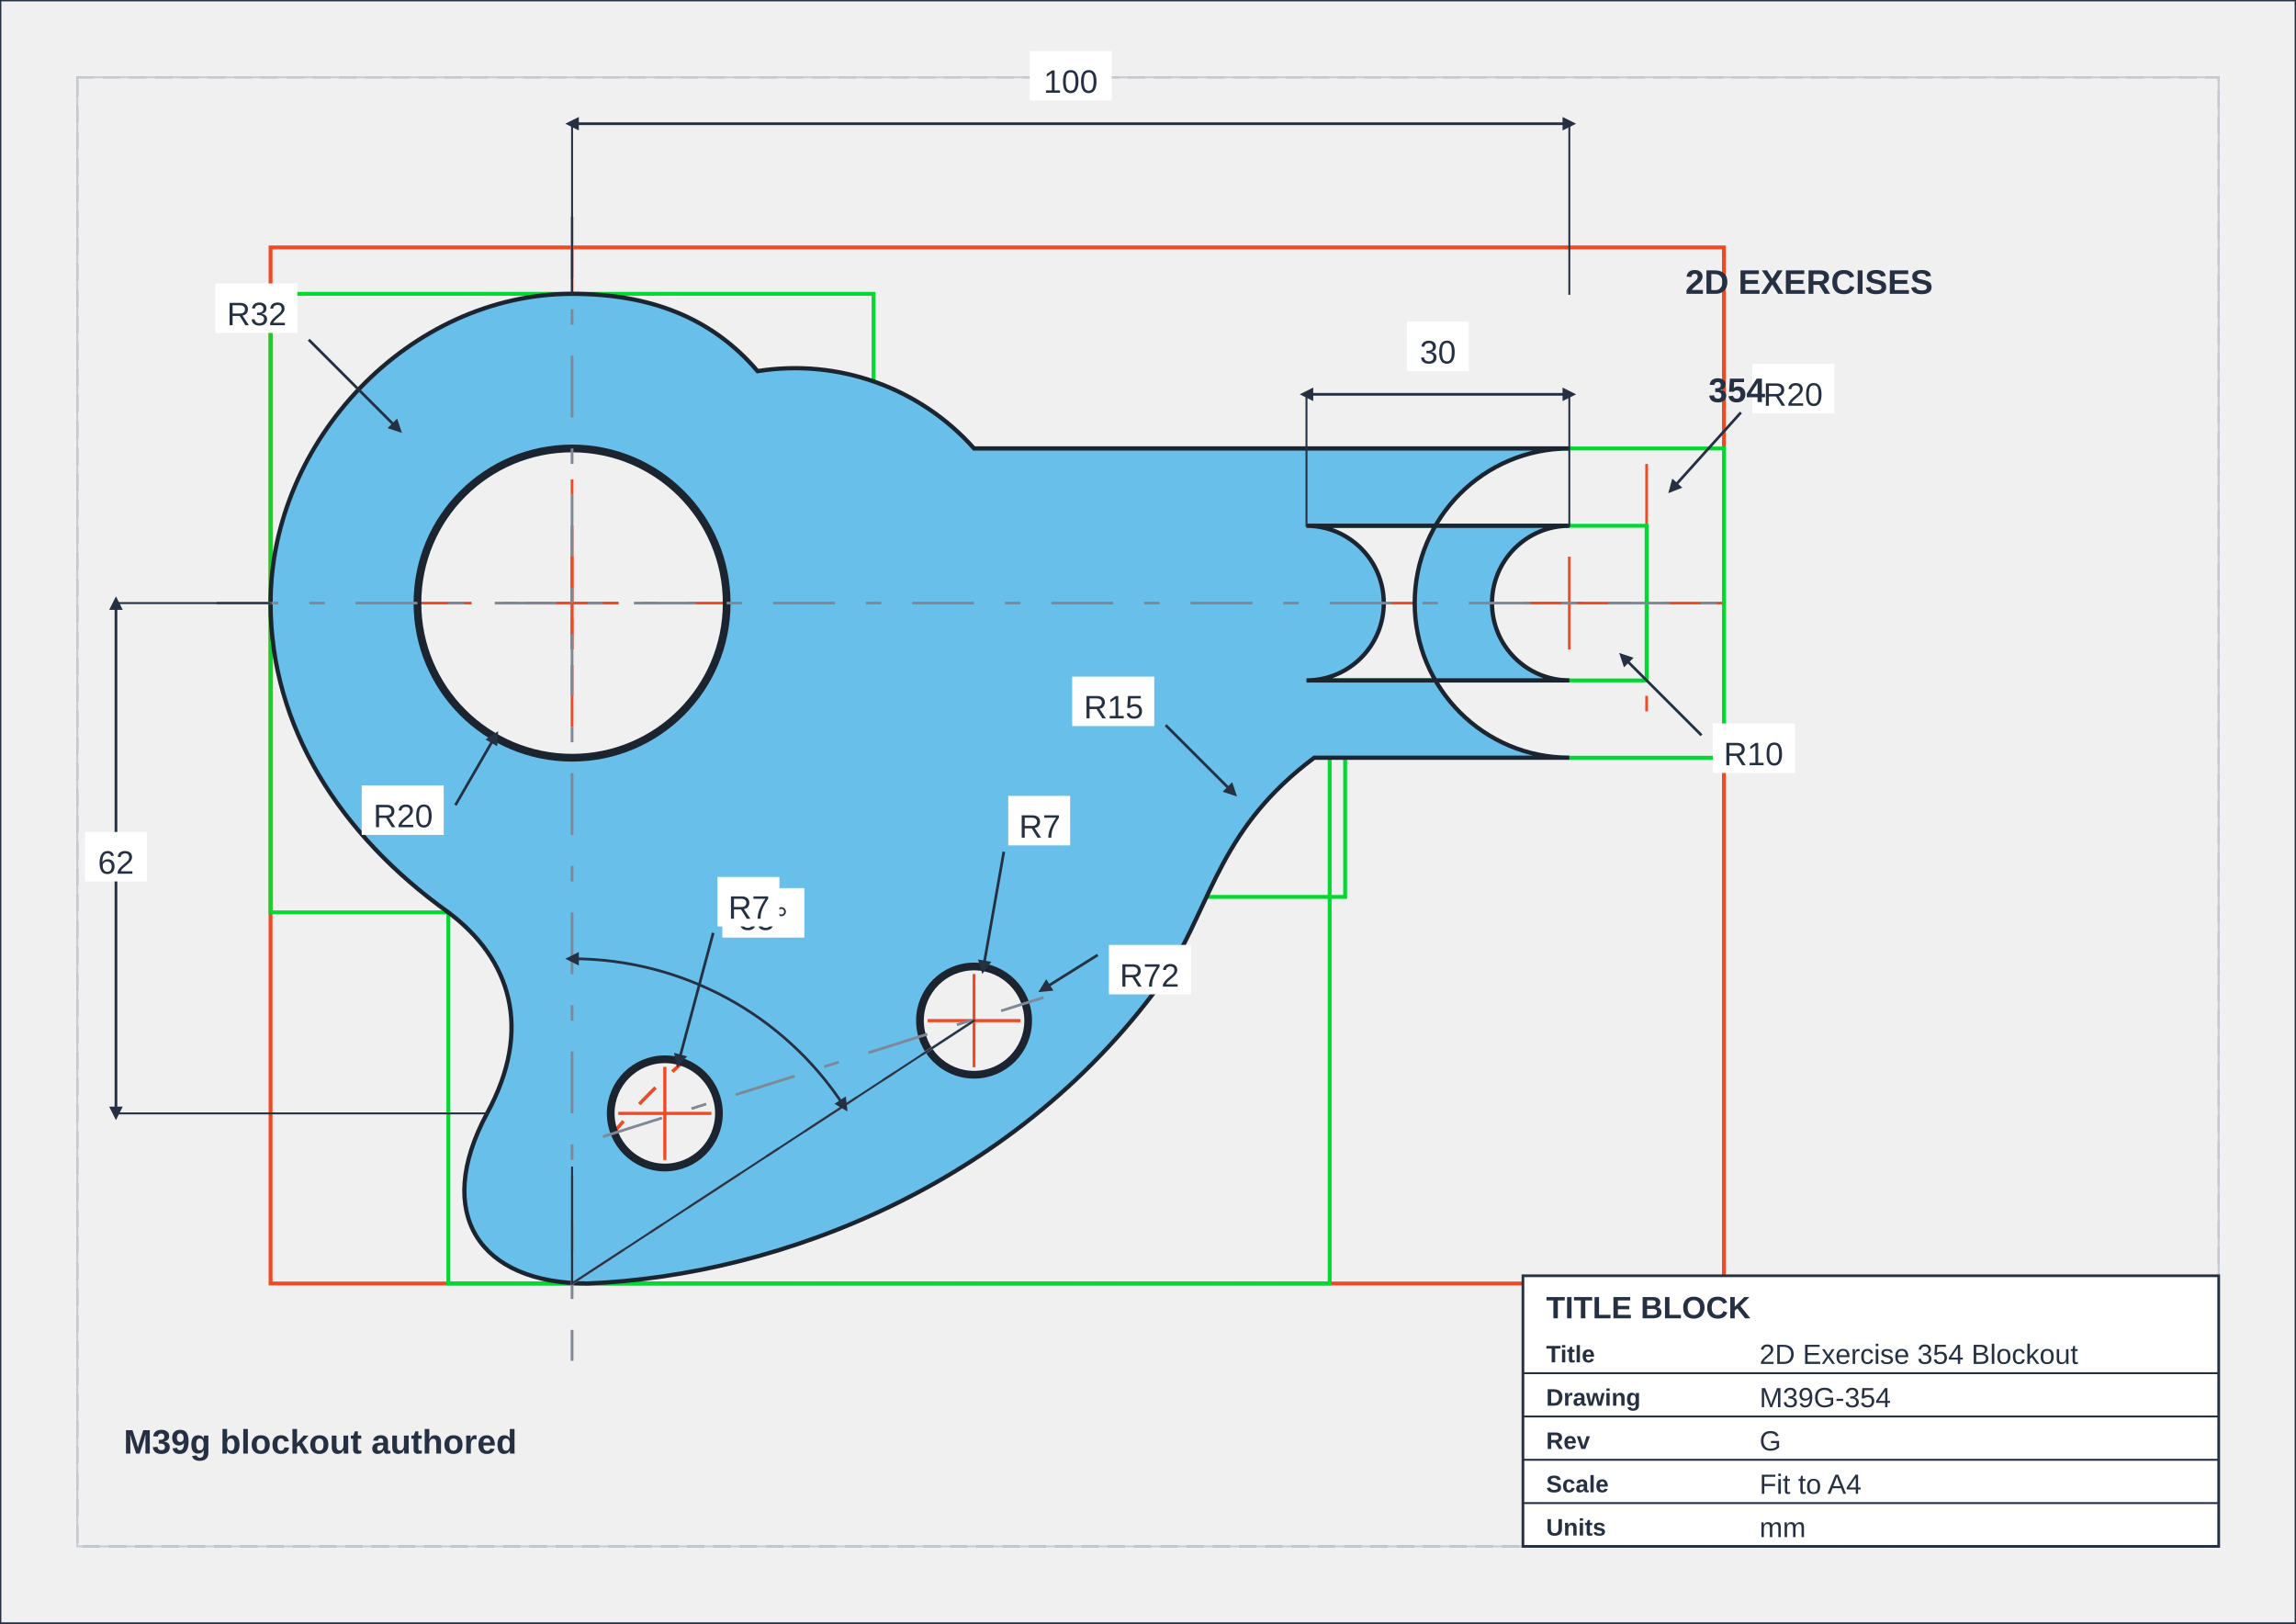
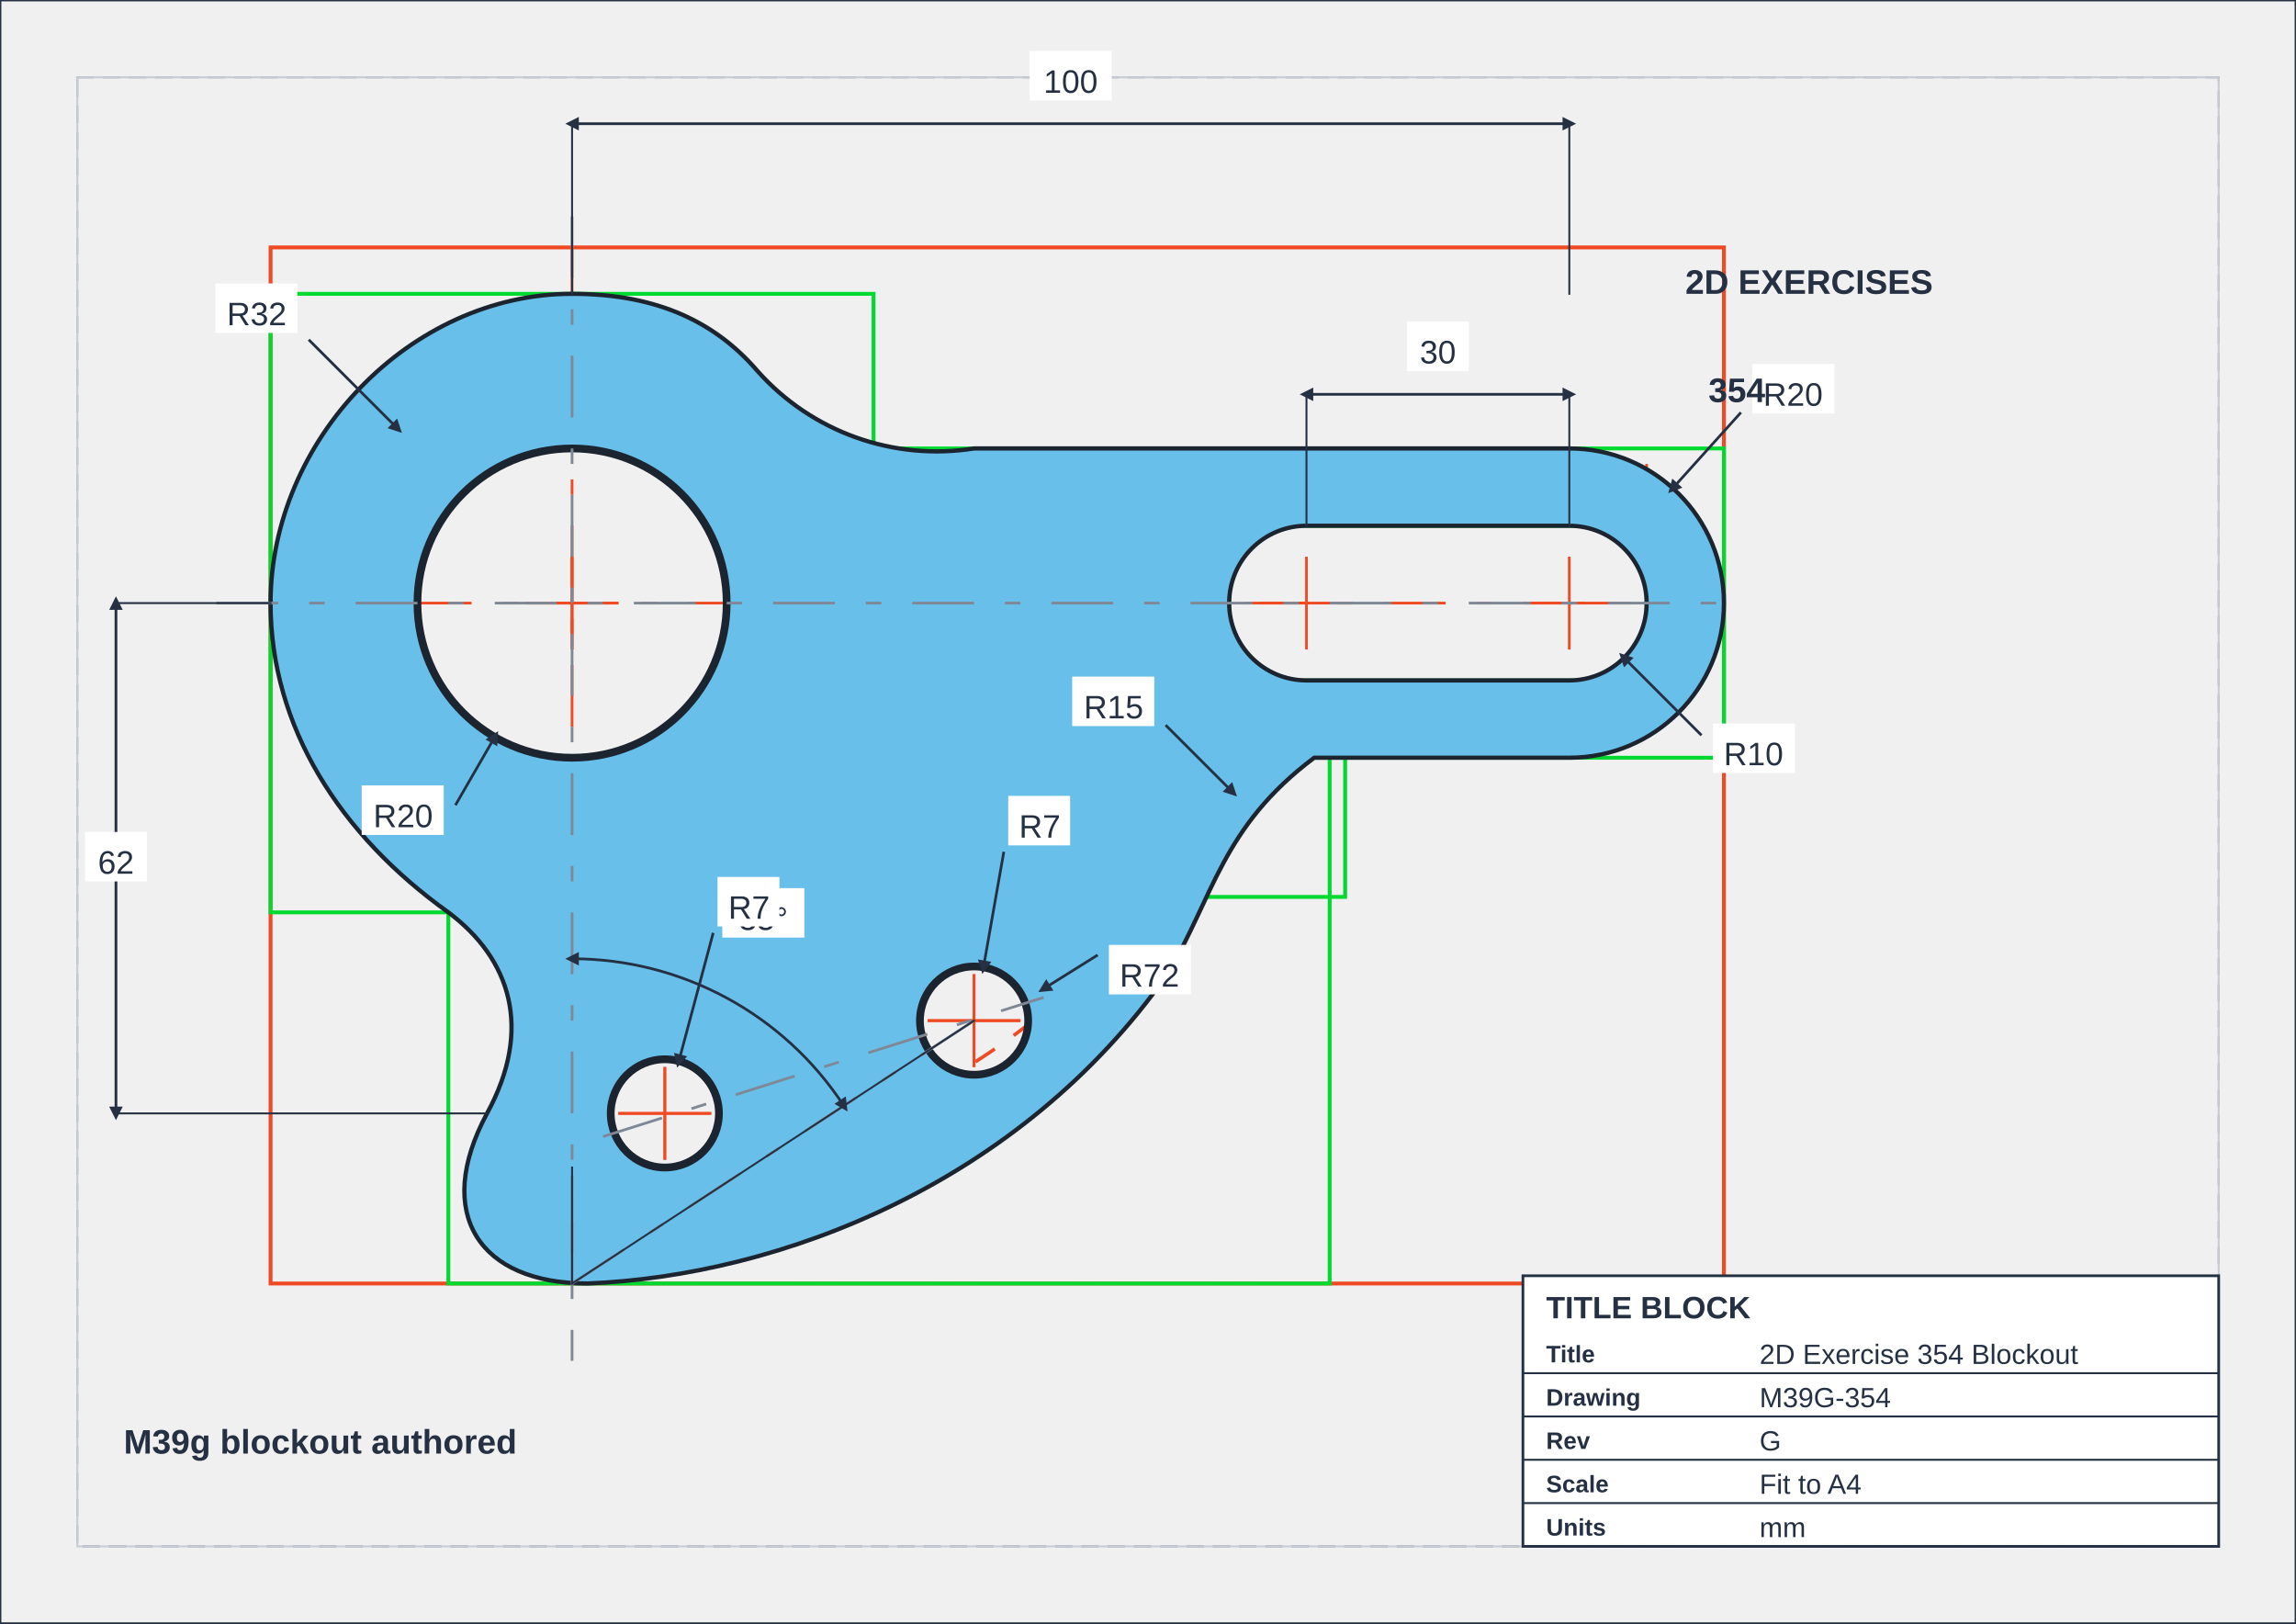
<svg xmlns="http://www.w3.org/2000/svg" width="297mm" height="210mm" viewBox="0 0 297 210">
  <path data-canvas-object-id="exercise-354-global-bounding-box" data-canvas-kind="path" data-canvas-name="global bounding" d="M 35 32 H 223 V 166 H 35 Z" fill="none" stroke="#f04a24" stroke-width="0.5" />
  <path data-canvas-object-id="exercise-354-global-datum-horizontal" data-canvas-kind="path" data-canvas-name="Main horizontal datum through bore and slot" d="M 35 78 L 223 78" fill="none" stroke="#f04a24" stroke-width="0.35" stroke-dasharray="8 4 2 4" />
  <path data-canvas-object-id="exercise-354-global-datum-bore-vertical" data-canvas-kind="path" data-canvas-name="Main vertical datum through large bore" d="M 74 32 L 74 166" fill="none" stroke="#f04a24" stroke-width="0.35" stroke-dasharray="8 4 2 4" />
  <path data-canvas-object-id="exercise-354-global-datum-slot-left" data-canvas-kind="path" data-canvas-name="Slot left extent datum" d="M 159 60 L 159 96" fill="none" stroke="#f04a24" stroke-width="0.35" stroke-dasharray="8 4 2 4" />
  <path data-canvas-object-id="exercise-354-global-datum-slot-right" data-canvas-kind="path" data-canvas-name="Slot right extent datum" d="M 213 60 L 213 96" fill="none" stroke="#f04a24" stroke-width="0.35" stroke-dasharray="8 4 2 4" />
  <path data-canvas-object-id="exercise-354-global-datum-lower-extent" data-canvas-kind="path" data-canvas-name="Lower lobe extent datum" d="M 58 166 L 172 166" fill="none" stroke="#f04a24" stroke-width="0.35" stroke-dasharray="8 4 2 4" />
-   <path data-canvas-object-id="exercise-354-global-lower-arc-cue" data-canvas-kind="path" data-canvas-name="Lower construction arc cue" d="M 75 152 A 92.876 92.876 0 0 1 151 114" fill="none" stroke="#f04a24" stroke-width="0.45" stroke-dasharray="3 3" />
+   <path data-canvas-object-id="exercise-354-global-lower-arc-cue" data-canvas-kind="path" data-canvas-name="Lower construction arc cue" d="M 75 152 A 92.876 92.876 0 0 0 151 114" fill="none" stroke="#f04a24" stroke-width="0.45" stroke-dasharray="3 3" />
  <path data-canvas-object-id="exercise-354-global-bore-center" data-canvas-kind="path" data-canvas-name="Large bore center mark" d="M 68 78 L 80 78 M 74 72 L 74 84" fill="none" stroke="#f04a24" stroke-width="0.35" />
  <path data-canvas-object-id="exercise-354-global-left-small-hole-center" data-canvas-kind="path" data-canvas-name="Left small-hole center cue" d="M 80 144 L 92 144 M 86 138 L 86 150" fill="none" stroke="#f04a24" stroke-width="0.35" />
  <path data-canvas-object-id="exercise-354-global-right-small-hole-center" data-canvas-kind="path" data-canvas-name="Right small-hole center cue" d="M 120 132 L 132 132 M 126 126 L 126 138" fill="none" stroke="#f04a24" stroke-width="0.35" />
  <path data-canvas-object-id="exercise-354-feature-box-boss" data-canvas-kind="path" data-canvas-name="large boss blockout" d="M 35 38 H 113 V 118 H 35 Z" fill="none" stroke="#00d92f" stroke-width="0.5" />
  <path data-canvas-object-id="exercise-354-feature-box-large-hole" data-canvas-kind="path" data-canvas-name="large hole blockout" d="M 54 58 H 94 V 98 H 54 Z" fill="none" stroke="#00d92f" stroke-width="0.5" />
  <path data-canvas-object-id="exercise-354-feature-box-right-arm" data-canvas-kind="path" data-canvas-name="right arm blockout" d="M 112 58 H 223 V 98 H 112 Z" fill="none" stroke="#00d92f" stroke-width="0.5" />
  <path data-canvas-object-id="exercise-354-feature-box-slot" data-canvas-kind="path" data-canvas-name="slot blockout" d="M 159 68 H 213 V 88 H 159 Z" fill="none" stroke="#00d92f" stroke-width="0.5" />
  <path data-canvas-object-id="exercise-354-feature-box-lower-lobe" data-canvas-kind="path" data-canvas-name="lower lobe blockout" d="M 58 98 H 172 V 166 H 58 Z" fill="none" stroke="#00d92f" stroke-width="0.5" />
  <path data-canvas-object-id="exercise-354-feature-box-left-small-hole" data-canvas-kind="path" data-canvas-name="small left hole blockout" d="M 79 137 H 93 V 151 H 79 Z" fill="none" stroke="#00d92f" stroke-width="0.5" />
  <path data-canvas-object-id="exercise-354-feature-box-right-small-hole" data-canvas-kind="path" data-canvas-name="small right hole blockout" d="M 119 125 H 133 V 139 H 119 Z" fill="none" stroke="#00d92f" stroke-width="0.5" />
  <path data-canvas-object-id="exercise-354-feature-box-inside-relief" data-canvas-kind="path" data-canvas-name="inside relief cue" d="M 156 98 H 174 V 116 H 156 Z" fill="none" stroke="#00d92f" stroke-width="0.5" />
  <path data-canvas-object-id="exercise-354-feature-large-hole-center" data-canvas-kind="path" data-canvas-name="Large hole blockout center" d="M 68 78 L 80 78 M 74 72 L 74 84" fill="none" stroke="#f04a24" stroke-width="0.35" />
  <path data-canvas-object-id="exercise-354-feature-slot-left-center" data-canvas-kind="path" data-canvas-name="Slot left radius center" d="M 163 78 L 175 78 M 169 72 L 169 84" fill="none" stroke="#f04a24" stroke-width="0.35" />
  <path data-canvas-object-id="exercise-354-feature-slot-right-center" data-canvas-kind="path" data-canvas-name="Slot right radius center" d="M 197 78 L 209 78 M 203 72 L 203 84" fill="none" stroke="#f04a24" stroke-width="0.35" />
  <path data-canvas-object-id="exercise-354-feature-left-small-hole-center" data-canvas-kind="path" data-canvas-name="Left small-hole center" d="M 80 144 L 92 144 M 86 138 L 86 150" fill="none" stroke="#f04a24" stroke-width="0.35" />
  <path data-canvas-object-id="exercise-354-feature-right-small-hole-center" data-canvas-kind="path" data-canvas-name="Right small-hole center" d="M 120 132 L 132 132 M 126 126 L 126 138" fill="none" stroke="#f04a24" stroke-width="0.35" />
-   <path data-canvas-object-id="exercise-354-blockout-filled-body-profile" data-canvas-kind="path" data-canvas-name="Filled body profile lowered from blockout masks" d="M 74 38 C 53 38 35 57 35 78 C 35 94 44 108 58 118 C 66 124 69 133 63 144 C 56 157 62 166 76 166 C 101 165 132 153 151 126 C 157 116 158 107 170 98 L 203 98 A 20 20 0 0 1 203 58 L 126 58 A 31.006 31.006 0 0 0 98 48 C 92 41 84 38 74 38 Z M 54 78 A 20 20 0 0 0 94 78 A 20 20 0 0 0 54 78 Z M 79 144 A 7 7 0 0 0 93 144 A 7 7 0 0 0 79 144 Z M 119 132 A 7 7 0 0 0 133 132 A 7 7 0 0 0 119 132 Z M 169 68 L 203 68 A 10 10 0 0 0 203 88 L 169 88 A 10 10 0 0 0 169 68 Z" fill="#68bfe9" fill-rule="evenodd" stroke="none" stroke-width="0" />
-   <path data-canvas-object-id="exercise-354-blockout-outer-profile" data-canvas-kind="path" data-canvas-name="Outer profile lowered from body blockouts" d="M 74 38 C 53 38 35 57 35 78 C 35 94 44 108 58 118 C 66 124 69 133 63 144 C 56 157 62 166 76 166 C 101 165 132 153 151 126 C 157 116 158 107 170 98 L 203 98 A 20 20 0 0 1 203 58 L 126 58 A 31.006 31.006 0 0 0 98 48 C 92 41 84 38 74 38 Z" fill="none" stroke="#1c2430" stroke-width="0.55" />
+   <path data-canvas-object-id="exercise-354-blockout-filled-body-profile" data-canvas-kind="path" data-canvas-name="Filled body profile lowered from blockout masks" d="M 74 38 C 53 38 35 57 35 78 C 35 94 44 108 58 118 C 66 124 69 133 63 144 C 56 157 62 166 76 166 C 101 165 132 153 151 126 C 157 116 158 107 170 98 L 203 98 A 20 20 0 0 0 203 58 L 126 58 A 31.006 31.006 0 0 1 98 48 C 92 41 84 38 74 38 Z M 54 78 A 20 20 0 0 1 94 78 A 20 20 0 0 1 54 78 Z M 79 144 A 7 7 0 0 1 93 144 A 7 7 0 0 1 79 144 Z M 119 132 A 7 7 0 0 1 133 132 A 7 7 0 0 1 119 132 Z M 169 68 L 203 68 A 10 10 0 0 1 203 88 L 169 88 A 10 10 0 0 1 169 68 Z" fill="#68bfe9" fill-rule="evenodd" stroke="none" stroke-width="0" />
+   <path data-canvas-object-id="exercise-354-blockout-outer-profile" data-canvas-kind="path" data-canvas-name="Outer profile lowered from body blockouts" d="M 74 38 C 53 38 35 57 35 78 C 35 94 44 108 58 118 C 66 124 69 133 63 144 C 56 157 62 166 76 166 C 101 165 132 153 151 126 C 157 116 158 107 170 98 L 203 98 A 20 20 0 0 0 203 58 L 126 58 A 31.006 31.006 0 0 1 98 48 C 92 41 84 38 74 38 Z" fill="none" stroke="#1c2430" stroke-width="0.55" />
  <ellipse data-canvas-object-id="exercise-354-blockout-large-hole" data-canvas-kind="ellipse" data-canvas-name="Large hole lowered from feature box" cx="74" cy="78" rx="20" ry="20" fill="none" stroke="#1c2430" />
-   <path data-canvas-object-id="exercise-354-blockout-rounded-slot" data-canvas-kind="path" data-canvas-name="Rounded slot lowered from slot box" d="M 169 68 L 203 68 A 10 10 0 0 0 203 88 L 169 88 A 10 10 0 0 0 169 68 Z" fill="none" stroke="#1c2430" stroke-width="0.55" />
+   <path data-canvas-object-id="exercise-354-blockout-rounded-slot" data-canvas-kind="path" data-canvas-name="Rounded slot lowered from slot box" d="M 169 68 L 203 68 A 10 10 0 0 1 203 88 L 169 88 A 10 10 0 0 1 169 68 Z" fill="none" stroke="#1c2430" stroke-width="0.55" />
  <ellipse data-canvas-object-id="exercise-354-blockout-left-small-hole" data-canvas-kind="ellipse" data-canvas-name="Left small hole lowered from feature box" cx="86" cy="144" rx="7" ry="7" fill="none" stroke="#1c2430" />
  <ellipse data-canvas-object-id="exercise-354-blockout-right-small-hole" data-canvas-kind="ellipse" data-canvas-name="Right small hole lowered from feature box" cx="126" cy="132" rx="7" ry="7" fill="none" stroke="#1c2430" />
  <path data-canvas-object-id="exercise-354-blockout-bore-centerline-x" data-canvas-kind="path" data-canvas-name="Bore and slot horizontal centerline" d="M 28 78 L 225 78" fill="none" stroke="#7f8896" stroke-width="0.35" stroke-dasharray="8 4 2 4" />
  <path data-canvas-object-id="exercise-354-blockout-bore-centerline-y" data-canvas-kind="path" data-canvas-name="Large bore vertical centerline" d="M 74 28 L 74 176" fill="none" stroke="#7f8896" stroke-width="0.35" stroke-dasharray="8 4 2 4" />
  <path data-canvas-object-id="exercise-354-blockout-small-hole-axis" data-canvas-kind="path" data-canvas-name="Small-hole construction axis" d="M 78 147 L 135 129" fill="none" stroke="#7f8896" stroke-width="0.35" stroke-dasharray="8 4 2 4" />
  <path data-canvas-object-id="exercise-354-blockout-angle-leg-a" data-canvas-kind="path" data-canvas-name="Angle construction leg A" d="M 74 166 L 74 151" fill="none" stroke="#7f8896" stroke-width="0.35" stroke-dasharray="8 4 2 4" />
  <path data-canvas-object-id="exercise-354-blockout-angle-leg-b" data-canvas-kind="path" data-canvas-name="Angle construction leg B" d="M 74 166 L 126 132" fill="none" stroke="#7f8896" stroke-width="0.35" stroke-dasharray="8 4 2 4" />
  <g class="canvas-mechanical-overlay" data-canvas-object-id="exercise-354-blockout-mechanical-annotations" data-canvas-kind="mechanicalAnnotationSidecar" data-canvas-name="Exercise 354 blockout mechanical annotations">
    <g class="canvas-mechanical-annotation-layer" font-family="Arial, Helvetica, sans-serif" fill="none" stroke="#253043" stroke-linecap="square" stroke-linejoin="miter">
      <defs>
        <marker id="canvas-mechanical-arrow" markerWidth="5" markerHeight="5" refX="2.5" refY="2.5" orient="auto-start-reverse">
          <path d="M 5 2.5 L 0 0 L 0 5 Z" fill="#253043" stroke="none" />
        </marker>
      </defs>
      <g class="canvas-mechanical-sheet-frame" data-canvas-mechanical-sheet="A4-landscape">
        <rect class="canvas-mechanical-sheet-boundary" x="0" y="0" width="297" height="210" fill="none" stroke="#253043" stroke-width="0.35" />
        <rect class="canvas-mechanical-sheet-margin" x="10" y="10" width="277" height="190" fill="none" stroke="#7f8896" stroke-width="0.25" stroke-dasharray="2 1.4" />
        <rect class="canvas-mechanical-sheet-content" x="10" y="10" width="277" height="190" fill="none" stroke="#c7ccd4" stroke-width="0.25" />
      </g>
      <line class="canvas-mechanical-extension" x1="74" y1="38" x2="74" y2="16" stroke="#253043" stroke-width="0.25" />
      <line class="canvas-mechanical-extension" x1="203" y1="38" x2="203" y2="16" stroke="#253043" stroke-width="0.25" />
      <line class="canvas-mechanical-dimension" x1="74" y1="16" x2="203" y2="16" stroke="#253043" stroke-width="0.35" marker-start="url(#canvas-mechanical-arrow)" marker-end="url(#canvas-mechanical-arrow)" />
      <g class="canvas-mechanical-label-group">
        <rect class="canvas-mechanical-label-backplate" x="133.194" y="6.6" width="10.612" height="6.4" fill="#ffffff" stroke="none" />
        <text class="canvas-mechanical-label" x="138.5" y="12" text-anchor="middle" fill="#253043" font-size="4.2" stroke="none">100</text>
      </g>
      <line class="canvas-mechanical-extension" x1="169" y1="68" x2="169" y2="51" stroke="#253043" stroke-width="0.25" />
      <line class="canvas-mechanical-extension" x1="203" y1="68" x2="203" y2="51" stroke="#253043" stroke-width="0.25" />
      <line class="canvas-mechanical-dimension" x1="169" y1="51" x2="203" y2="51" stroke="#253043" stroke-width="0.35" marker-start="url(#canvas-mechanical-arrow)" marker-end="url(#canvas-mechanical-arrow)" />
      <g class="canvas-mechanical-label-group">
        <rect class="canvas-mechanical-label-backplate" x="181.996" y="41.6" width="8.008" height="6.4" fill="#ffffff" stroke="none" />
        <text class="canvas-mechanical-label" x="186" y="47" text-anchor="middle" fill="#253043" font-size="4.2" stroke="none">30</text>
      </g>
      <line class="canvas-mechanical-extension" x1="35" y1="78" x2="15" y2="78" stroke="#253043" stroke-width="0.25" />
      <line class="canvas-mechanical-extension" x1="63" y1="144" x2="15" y2="144" stroke="#253043" stroke-width="0.25" />
      <line class="canvas-mechanical-dimension" x1="15" y1="78" x2="15" y2="144" stroke="#253043" stroke-width="0.35" marker-start="url(#canvas-mechanical-arrow)" marker-end="url(#canvas-mechanical-arrow)" />
      <g class="canvas-mechanical-label-group">
        <rect class="canvas-mechanical-label-backplate" x="10.996" y="107.6" width="8.008" height="6.4" fill="#ffffff" stroke="none" />
        <text class="canvas-mechanical-label" x="15" y="113" text-anchor="middle" fill="#253043" font-size="4.2" stroke="none">62</text>
      </g>
      <line class="canvas-mechanical-extension" x1="74" y1="166" x2="74" y2="151" stroke="#253043" stroke-width="0.25" />
      <line class="canvas-mechanical-extension" x1="74" y1="166" x2="126" y2="132" stroke="#253043" stroke-width="0.25" />
      <path class="canvas-mechanical-dimension" d="M 74 124 A 42 42 0 0 1 109.153 143.016" fill="none" stroke="#253043" stroke-width="0.35" marker-start="url(#canvas-mechanical-arrow)" marker-end="url(#canvas-mechanical-arrow)" />
      <g class="canvas-mechanical-label-group">
        <rect class="canvas-mechanical-label-backplate" x="93.435" y="114.863" width="10.612" height="6.4" fill="#ffffff" stroke="none" />
        <text class="canvas-mechanical-label" x="98.741" y="120.263" text-anchor="middle" fill="#253043" font-size="4.2" stroke="none">35°</text>
      </g>
      <line class="canvas-mechanical-dimension" x1="40.059" y1="44.059" x2="51.373" y2="55.373" stroke="#253043" stroke-width="0.35" marker-end="url(#canvas-mechanical-arrow)" />
      <g class="canvas-mechanical-label-group">
        <rect class="canvas-mechanical-label-backplate" x="27.847" y="36.659" width="10.612" height="6.4" fill="#ffffff" stroke="none" />
        <text class="canvas-mechanical-label" x="37.059" y="42.059" text-anchor="end" fill="#253043" font-size="4.2" stroke="none">R32</text>
      </g>
      <line class="canvas-mechanical-dimension" x1="59" y1="103.981" x2="64" y2="95.321" stroke="#253043" stroke-width="0.35" marker-end="url(#canvas-mechanical-arrow)" />
      <g class="canvas-mechanical-label-group">
        <rect class="canvas-mechanical-label-backplate" x="46.788" y="101.581" width="10.612" height="6.4" fill="#ffffff" stroke="none" />
        <text class="canvas-mechanical-label" x="56" y="106.981" text-anchor="end" fill="#253043" font-size="4.2" stroke="none">R20</text>
      </g>
      <line class="canvas-mechanical-dimension" x1="225.081" y1="53.476" x2="216.383" y2="63.137" stroke="#253043" stroke-width="0.35" marker-end="url(#canvas-mechanical-arrow)" />
      <g class="canvas-mechanical-label-group">
        <rect class="canvas-mechanical-label-backplate" x="226.681" y="47.076" width="10.612" height="6.4" fill="#ffffff" stroke="none" />
        <text class="canvas-mechanical-label" x="228.081" y="52.476" text-anchor="start" fill="#253043" font-size="4.2" stroke="none">R20</text>
      </g>
      <line class="canvas-mechanical-dimension" x1="219.971" y1="94.971" x2="210.071" y2="85.071" stroke="#253043" stroke-width="0.35" marker-end="url(#canvas-mechanical-arrow)" />
      <g class="canvas-mechanical-label-group">
        <rect class="canvas-mechanical-label-backplate" x="221.571" y="93.571" width="10.612" height="6.4" fill="#ffffff" stroke="none" />
        <text class="canvas-mechanical-label" x="222.971" y="98.971" text-anchor="start" fill="#253043" font-size="4.2" stroke="none">R10</text>
      </g>
      <line class="canvas-mechanical-dimension" x1="92.212" y1="120.818" x2="87.812" y2="137.239" stroke="#253043" stroke-width="0.35" marker-end="url(#canvas-mechanical-arrow)" />
      <g class="canvas-mechanical-label-group">
        <rect class="canvas-mechanical-label-backplate" x="92.812" y="113.418" width="8.008" height="6.4" fill="#ffffff" stroke="none" />
        <text class="canvas-mechanical-label" x="94.212" y="118.818" text-anchor="start" fill="#253043" font-size="4.2" stroke="none">R7</text>
      </g>
      <line class="canvas-mechanical-dimension" x1="129.82" y1="110.334" x2="127.216" y2="125.106" stroke="#253043" stroke-width="0.35" marker-end="url(#canvas-mechanical-arrow)" />
      <g class="canvas-mechanical-label-group">
        <rect class="canvas-mechanical-label-backplate" x="130.42" y="102.934" width="8.008" height="6.4" fill="#ffffff" stroke="none" />
        <text class="canvas-mechanical-label" x="131.82" y="108.334" text-anchor="start" fill="#253043" font-size="4.2" stroke="none">R7</text>
      </g>
      <line class="canvas-mechanical-dimension" x1="150.908" y1="93.908" x2="159.393" y2="102.393" stroke="#253043" stroke-width="0.35" marker-end="url(#canvas-mechanical-arrow)" />
      <g class="canvas-mechanical-label-group">
        <rect class="canvas-mechanical-label-backplate" x="138.696" y="87.508" width="10.612" height="6.4" fill="#ffffff" stroke="none" />
        <text class="canvas-mechanical-label" x="147.908" y="92.908" text-anchor="end" fill="#253043" font-size="4.2" stroke="none">R15</text>
      </g>
      <line class="canvas-mechanical-dimension" x1="141.844" y1="123.606" x2="135.059" y2="127.846" stroke="#253043" stroke-width="0.35" marker-end="url(#canvas-mechanical-arrow)" />
      <g class="canvas-mechanical-label-group">
        <rect class="canvas-mechanical-label-backplate" x="143.444" y="122.206" width="10.612" height="6.4" fill="#ffffff" stroke="none" />
        <text class="canvas-mechanical-label" x="144.844" y="127.606" text-anchor="start" fill="#253043" font-size="4.2" stroke="none">R72</text>
      </g>
      <text class="canvas-mechanical-note" x="218" y="38" fill="#253043" font-size="4.4" font-weight="700" stroke="none">2D EXERCISES</text>
      <text class="canvas-mechanical-note" x="221" y="52" fill="#253043" font-size="4.4" font-weight="700" stroke="none">354</text>
      <text class="canvas-mechanical-note" x="16" y="188" fill="#253043" font-size="4.4" font-weight="700" stroke="none">M39g blockout authored</text>
      <g class="canvas-mechanical-block" data-canvas-mechanical-id="exercise-354-blockout-title-block">
        <rect x="197" y="165" width="90" height="35" fill="#ffffff" stroke="#253043" stroke-width="0.35" />
        <text class="canvas-mechanical-block-title" x="200" y="170.5" fill="#253043" font-size="4" font-weight="700" stroke="none">TITLE BLOCK</text>
        <text class="canvas-mechanical-table-header" x="200" y="176.2" fill="#253043" font-size="3.1" font-weight="700" stroke="none">Title</text>
        <text class="canvas-mechanical-table-cell" x="227.6" y="176.4" fill="#253043" font-size="3.6" stroke="none">2D Exercise 354 Blockout</text>
        <line x1="197" y1="177.6" x2="287" y2="177.6" stroke="#253043" stroke-width="0.25" />
        <text class="canvas-mechanical-table-header" x="200" y="181.8" fill="#253043" font-size="3.1" font-weight="700" stroke="none">Drawing</text>
        <text class="canvas-mechanical-table-cell" x="227.6" y="182" fill="#253043" font-size="3.6" stroke="none">M39G-354</text>
        <line x1="197" y1="183.2" x2="287" y2="183.2" stroke="#253043" stroke-width="0.25" />
        <text class="canvas-mechanical-table-header" x="200" y="187.4" fill="#253043" font-size="3.1" font-weight="700" stroke="none">Rev</text>
        <text class="canvas-mechanical-table-cell" x="227.6" y="187.6" fill="#253043" font-size="3.6" stroke="none">G</text>
        <line x1="197" y1="188.8" x2="287" y2="188.8" stroke="#253043" stroke-width="0.25" />
        <text class="canvas-mechanical-table-header" x="200" y="193" fill="#253043" font-size="3.1" font-weight="700" stroke="none">Scale</text>
        <text class="canvas-mechanical-table-cell" x="227.6" y="193.2" fill="#253043" font-size="3.6" stroke="none">Fit to A4</text>
        <line x1="197" y1="194.4" x2="287" y2="194.4" stroke="#253043" stroke-width="0.25" />
        <text class="canvas-mechanical-table-header" x="200" y="198.6" fill="#253043" font-size="3.1" font-weight="700" stroke="none">Units</text>
        <text class="canvas-mechanical-table-cell" x="227.6" y="198.8" fill="#253043" font-size="3.6" stroke="none">mm</text>
      </g>
    </g>
  </g>
</svg>
